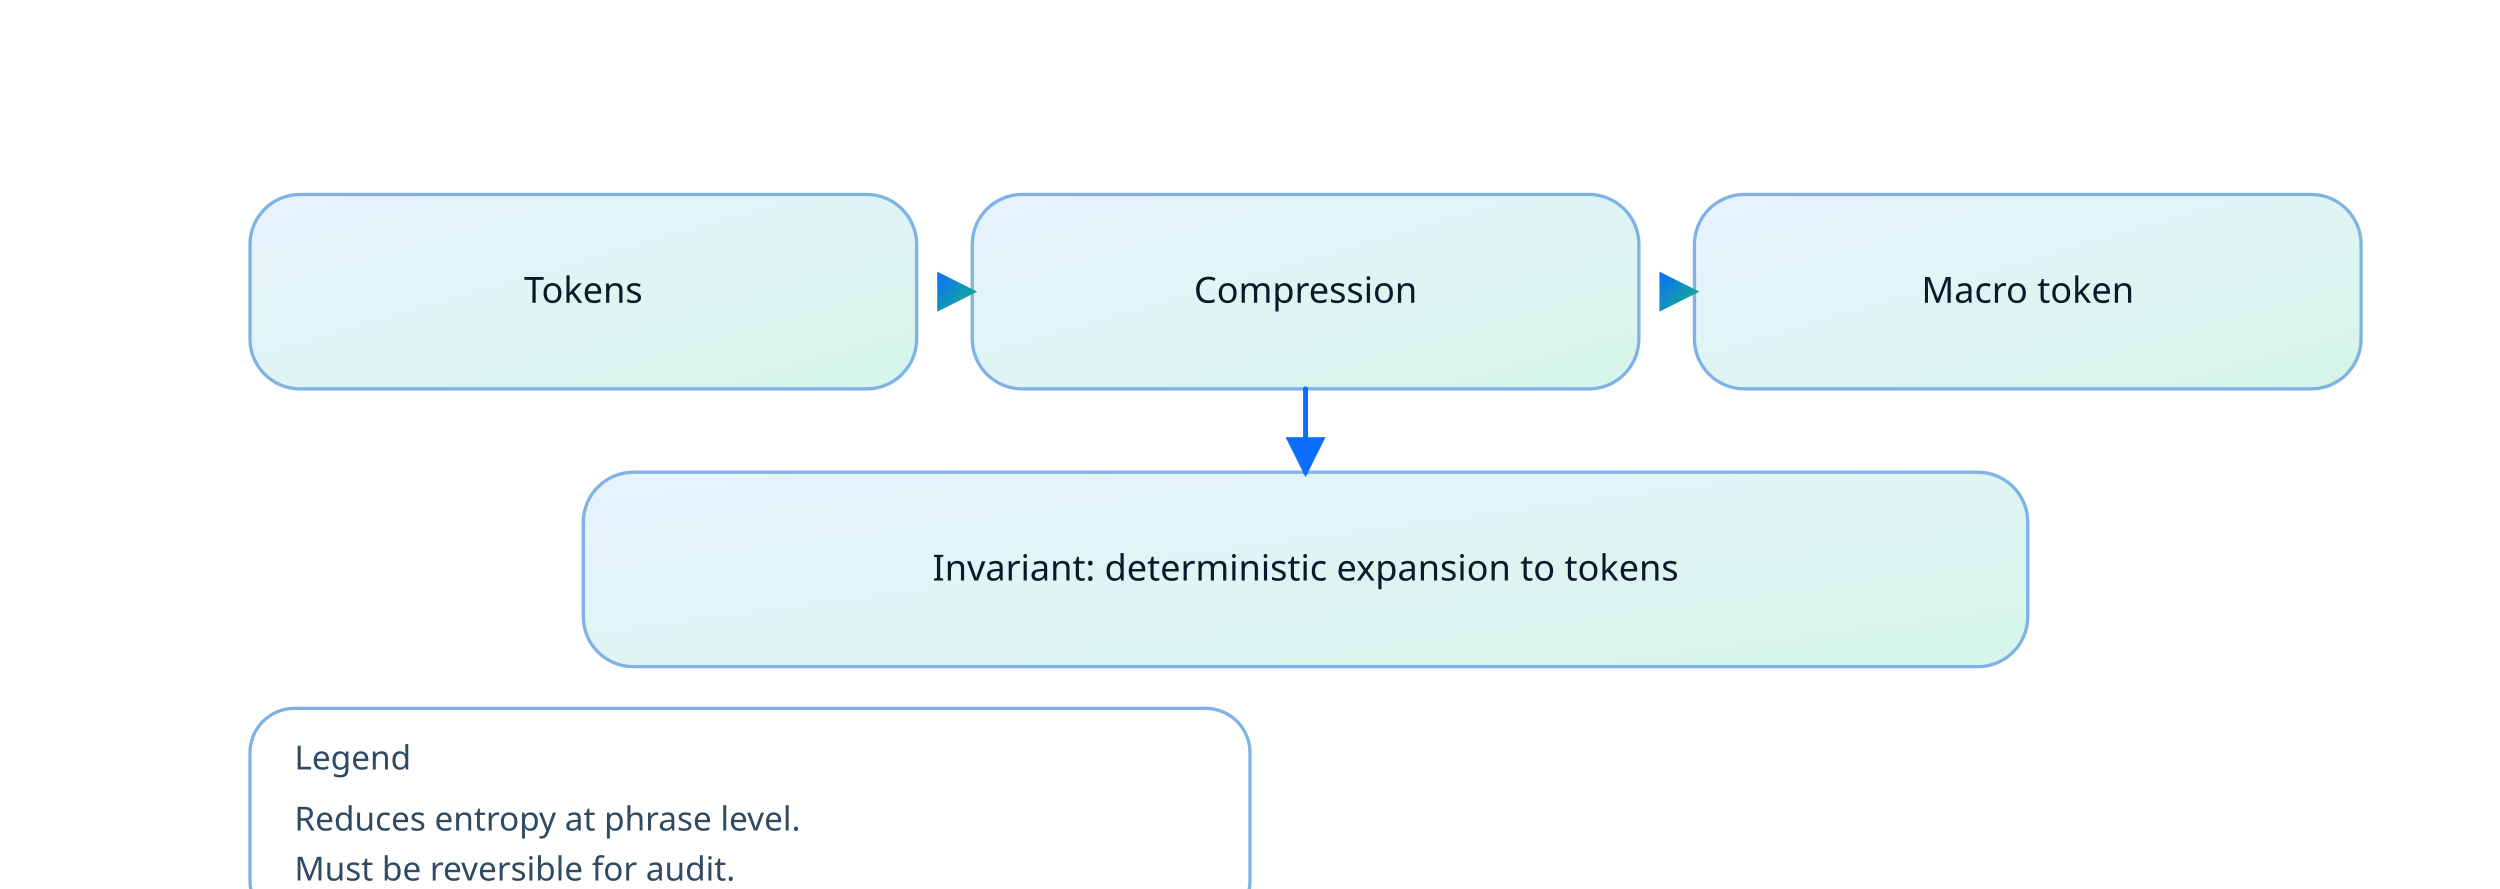
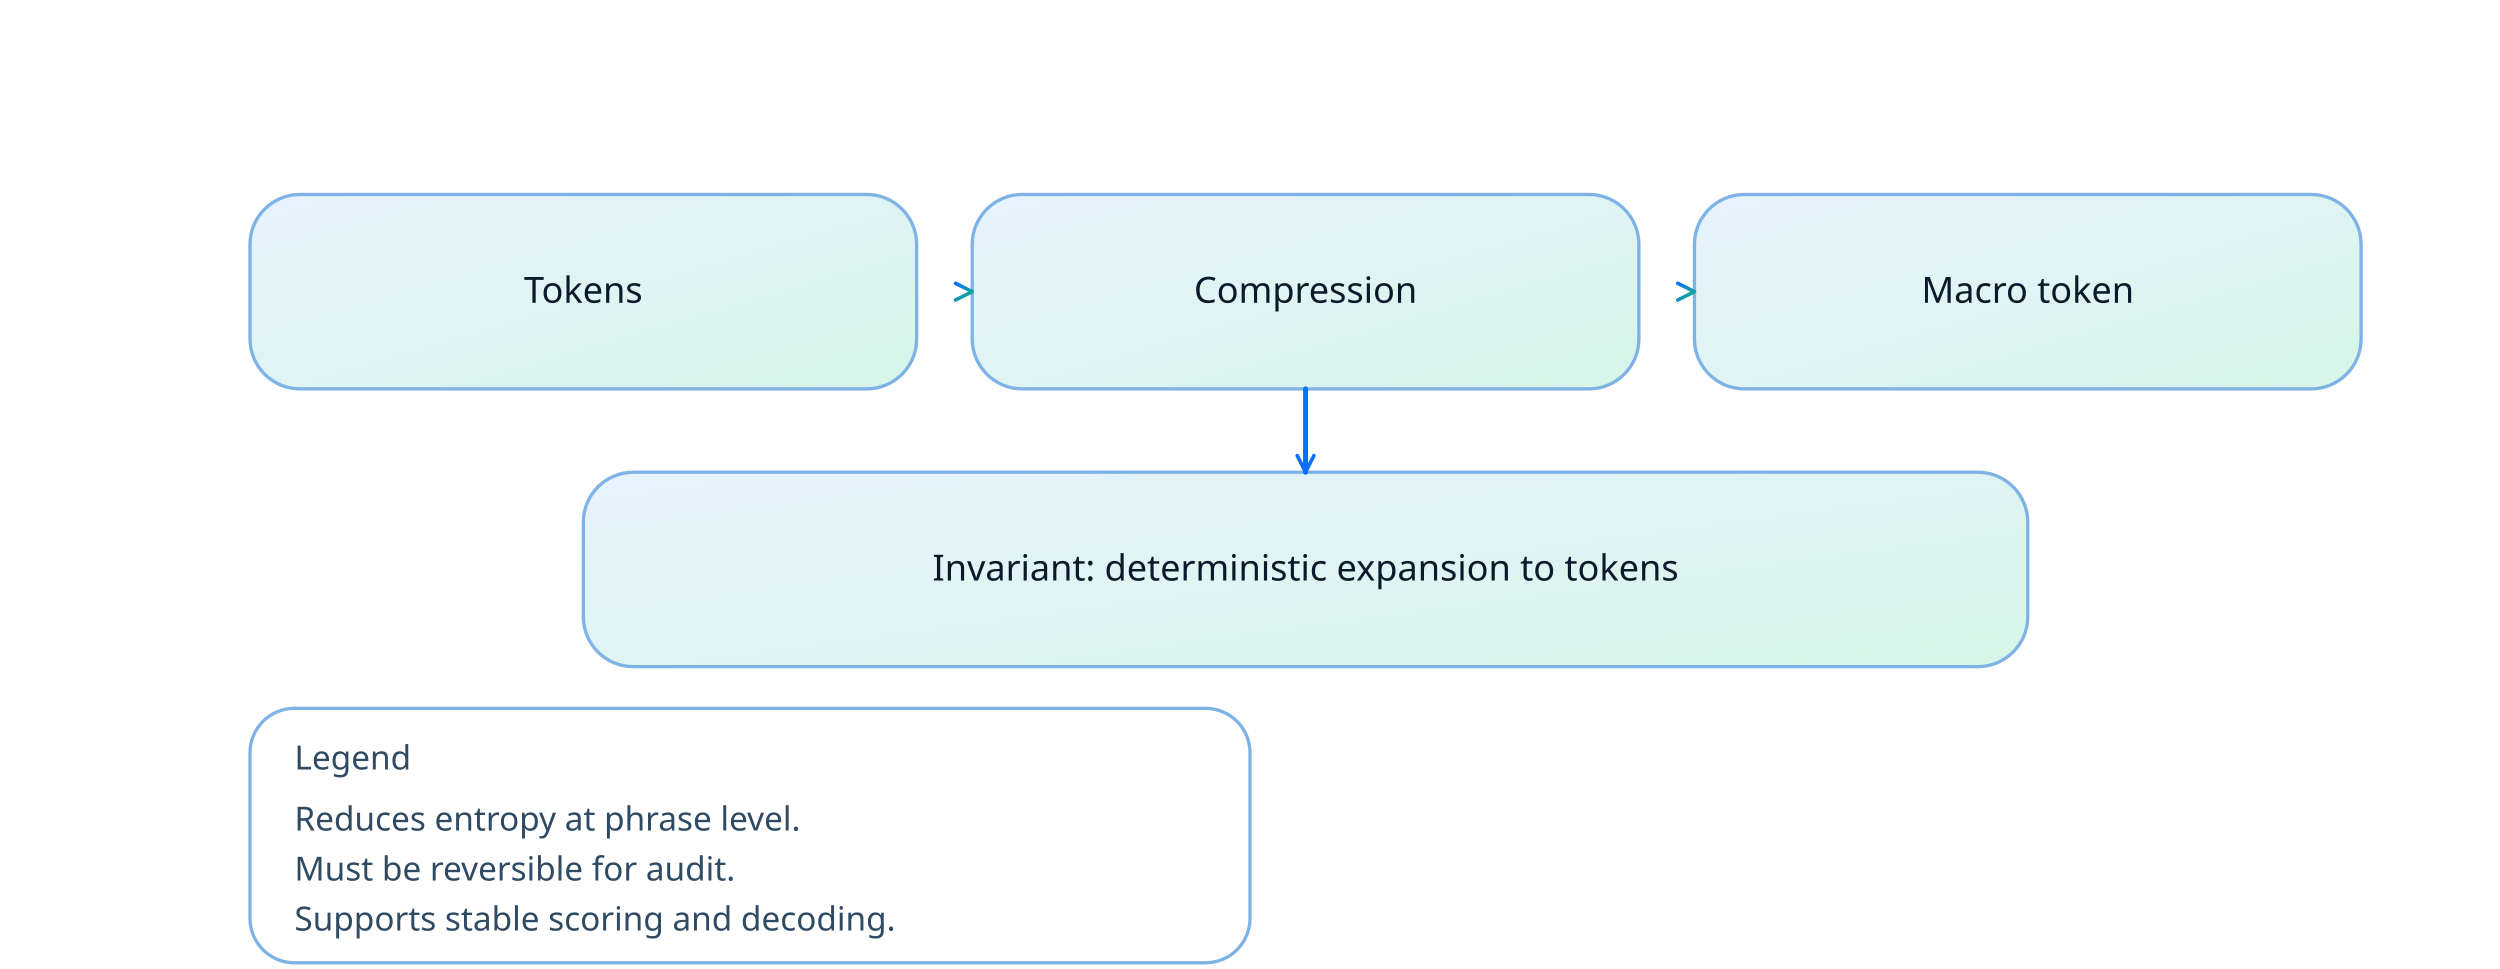
- <svg xmlns="http://www.w3.org/2000/svg" viewBox="0 0 900 320" role="img" aria-label="Macro token diagram">
+ <svg xmlns="http://www.w3.org/2000/svg" viewBox="0 0 900 348.6" role="img" aria-label="Macro token diagram">
  <defs>
-     <marker id="arrowhead" markerWidth="8" markerHeight="8" refX="7" refY="4" orient="auto" markerUnits="strokeWidth">
-       <path d="M 0 0 L 8 4 L 0 8 Z" fill="context-stroke" />
-     </marker>
    <linearGradient id="sky" x1="0" y1="0" x2="1" y2="1">
      <stop offset="0" stop-color="#e8f3ff" />
      <stop offset="1" stop-color="#d6f5e8" />
    </linearGradient>
    <linearGradient id="deep" x1="0" y1="0" x2="1" y2="1">
      <stop offset="0" stop-color="#0b6eff" />
      <stop offset="1" stop-color="#16b879" />
    </linearGradient>
-     <marker id="arrowhead-deep" markerWidth="8" markerHeight="8" refX="7" refY="4" orient="auto" markerUnits="strokeWidth">
-       <path d="M 0 0 L 8 4 L 0 8 Z" fill="url(#deep)" stroke="url(#deep)" stroke-width="0" />
+     <marker id="arrowhead-deep" markerWidth="8" markerHeight="8" refX="7" refY="4" orient="auto" markerUnits="userSpaceOnUse">
+       <path d="M 1 1 L 7 4 L 1 7" fill="none" stroke="url(#deep)" stroke-width="1.3" stroke-linecap="round" stroke-linejoin="round" />
    </marker>
-     <marker id="arrowhead-0b6eff" markerWidth="8" markerHeight="8" refX="7" refY="4" orient="auto" markerUnits="strokeWidth">
-       <path d="M 0 0 L 8 4 L 0 8 Z" fill="#0b6eff" stroke="#0b6eff" stroke-width="0" />
+     <marker id="arrowhead-0b6eff" markerWidth="8" markerHeight="8" refX="7" refY="4" orient="auto" markerUnits="userSpaceOnUse">
+       <path d="M 1 1 L 7 4 L 1 7" fill="none" stroke="#0b6eff" stroke-width="1.3" stroke-linecap="round" stroke-linejoin="round" />
    </marker>
  </defs>
  <rect x="90" y="70" rx="18" ry="18" width="240" height="70" fill="url(#sky)" stroke="#7fb3e6" stroke-width="1.2" />
  <text x="210.0" y="109.0" text-anchor="middle" font-size="13" fill="#0b1a2b" font-family="Space Grotesk">Tokens</text>
  <rect x="350" y="70" rx="18" ry="18" width="240" height="70" fill="url(#sky)" stroke="#7fb3e6" stroke-width="1.2" />
  <text x="470.0" y="109.0" text-anchor="middle" font-size="13" fill="#0b1a2b" font-family="Space Grotesk">Compression</text>
  <rect x="610" y="70" rx="18" ry="18" width="240" height="70" fill="url(#sky)" stroke="#7fb3e6" stroke-width="1.2" />
  <text x="730.0" y="109.0" text-anchor="middle" font-size="13" fill="#0b1a2b" font-family="Space Grotesk">Macro token</text>
  <line x1="330" y1="105" x2="350" y2="105" stroke="url(#deep)" stroke-width="1.8" stroke-linecap="round" marker-end="url(#arrowhead-deep)" />
  <line x1="590" y1="105" x2="610" y2="105" stroke="url(#deep)" stroke-width="1.8" stroke-linecap="round" marker-end="url(#arrowhead-deep)" />
  <rect x="210" y="170" rx="18" ry="18" width="520" height="70" fill="url(#sky)" stroke="#7fb3e6" stroke-width="1.2" />
  <text x="470.0" y="209.0" text-anchor="middle" font-size="13" fill="#0b1a2b" font-family="Space Grotesk">Invariant: deterministic expansion to tokens</text>
  <line x1="470" y1="140" x2="470" y2="170" stroke="#0b6eff" stroke-width="1.8" stroke-linecap="round" marker-end="url(#arrowhead-0b6eff)" />
-   <rect x="90" y="255" width="360" height="78" rx="16" ry="16" fill="none" stroke="#7fb3e6" stroke-width="1.2" />
+   <rect x="90" y="255" width="360" height="91.6" rx="16" ry="16" fill="none" stroke="#7fb3e6" stroke-width="1.2" />
  <text x="106" y="277" text-anchor="start" font-size="12" fill="#2f4a63" font-family="Space Grotesk">Legend</text>
  <text x="106" y="299" text-anchor="start" font-size="12" fill="#2f4a63" font-family="Space Grotesk">Reduces entropy at phrase level.</text>
  <text x="106" y="317" text-anchor="start" font-size="12" fill="#2f4a63" font-family="Space Grotesk">Must be reversible for audit.</text>
  <text x="106" y="335" text-anchor="start" font-size="12" fill="#2f4a63" font-family="Space Grotesk">Supports stable scoring and decoding.</text>
</svg>
